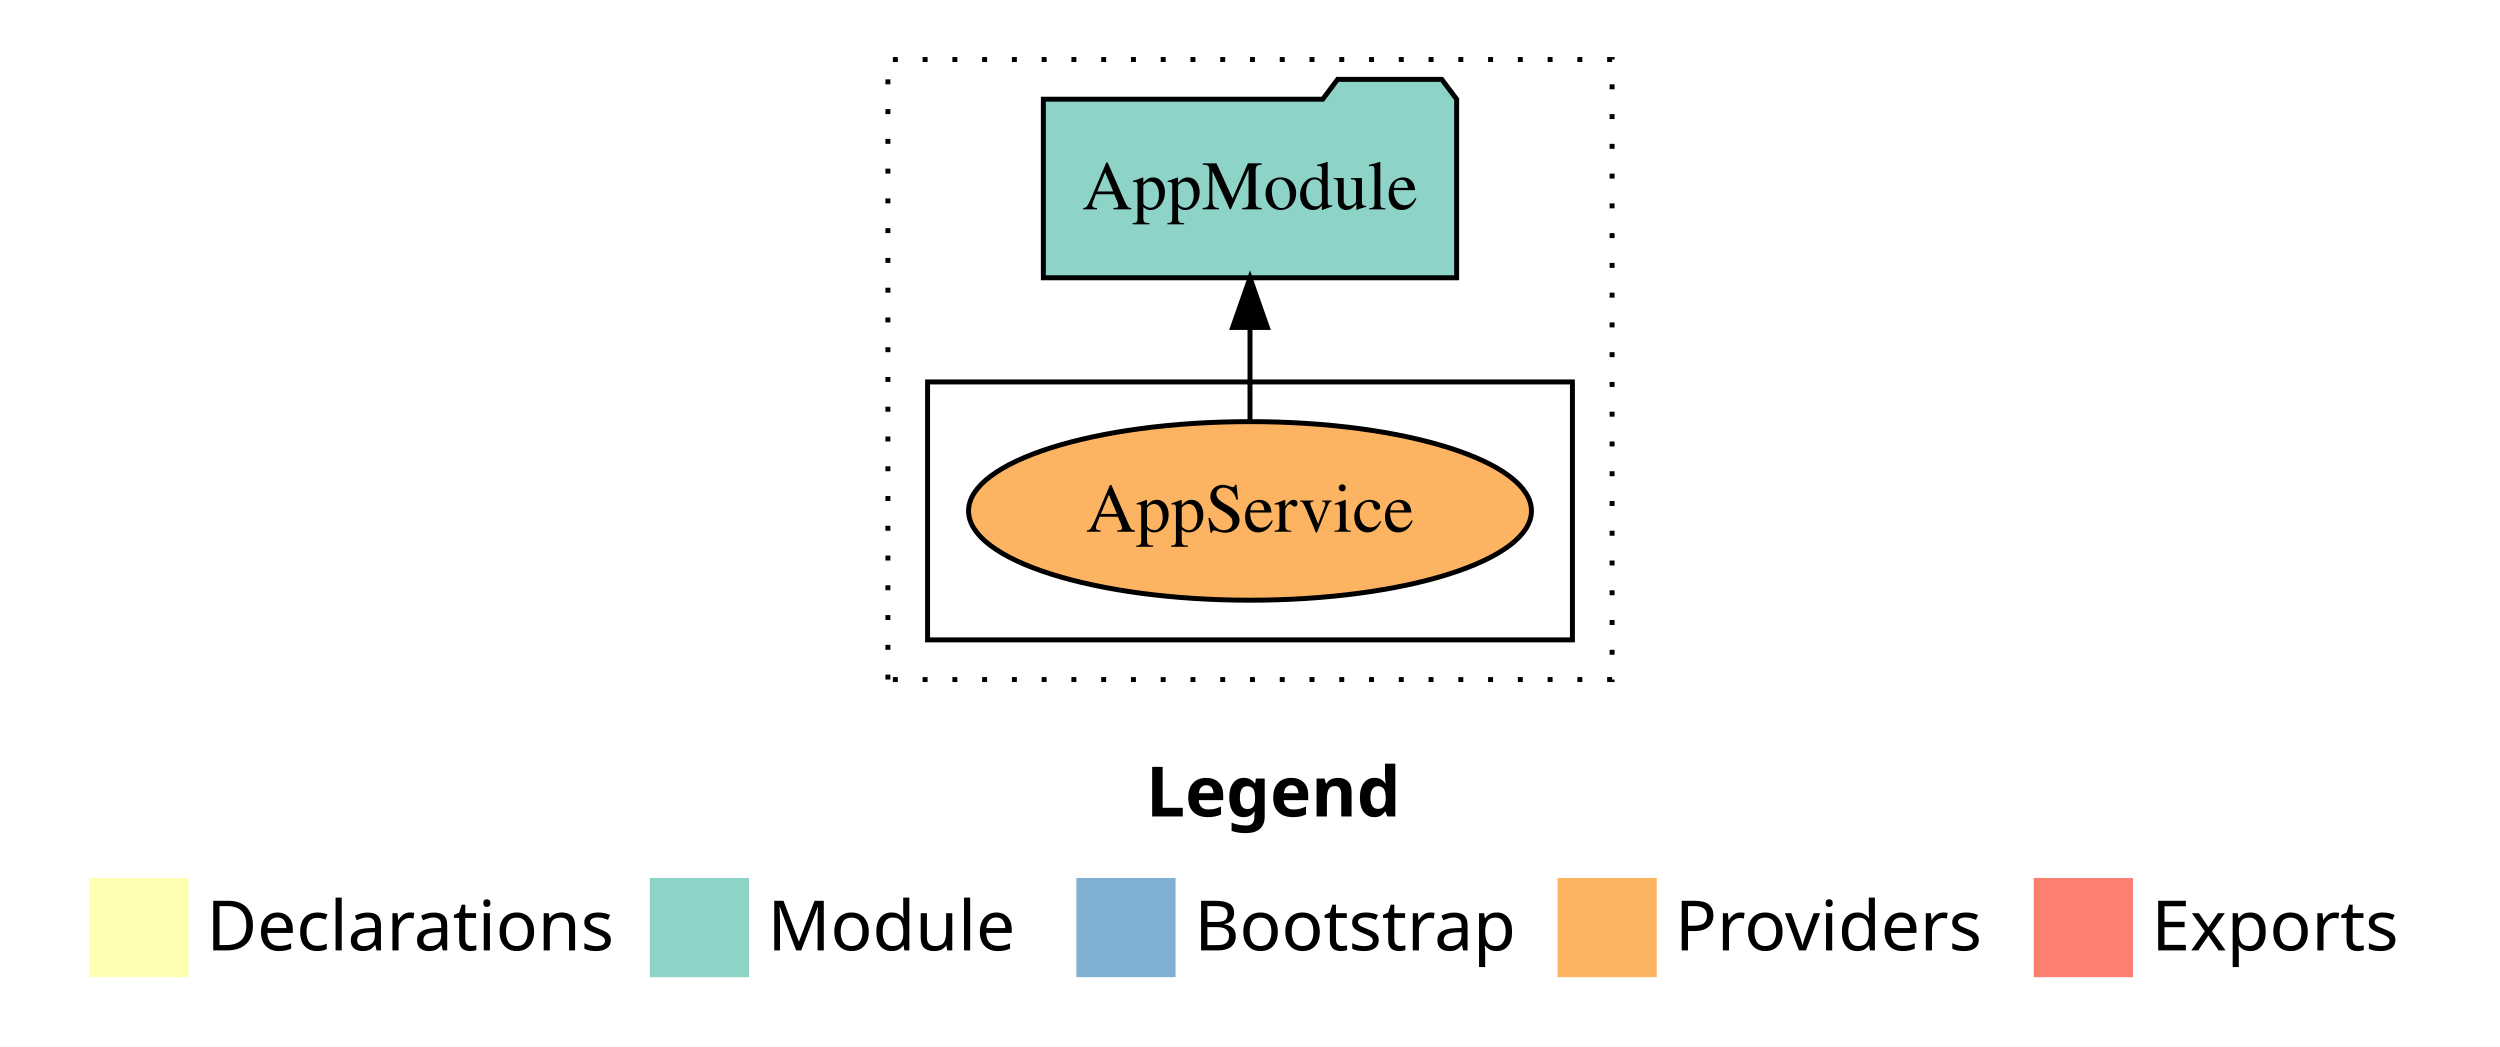
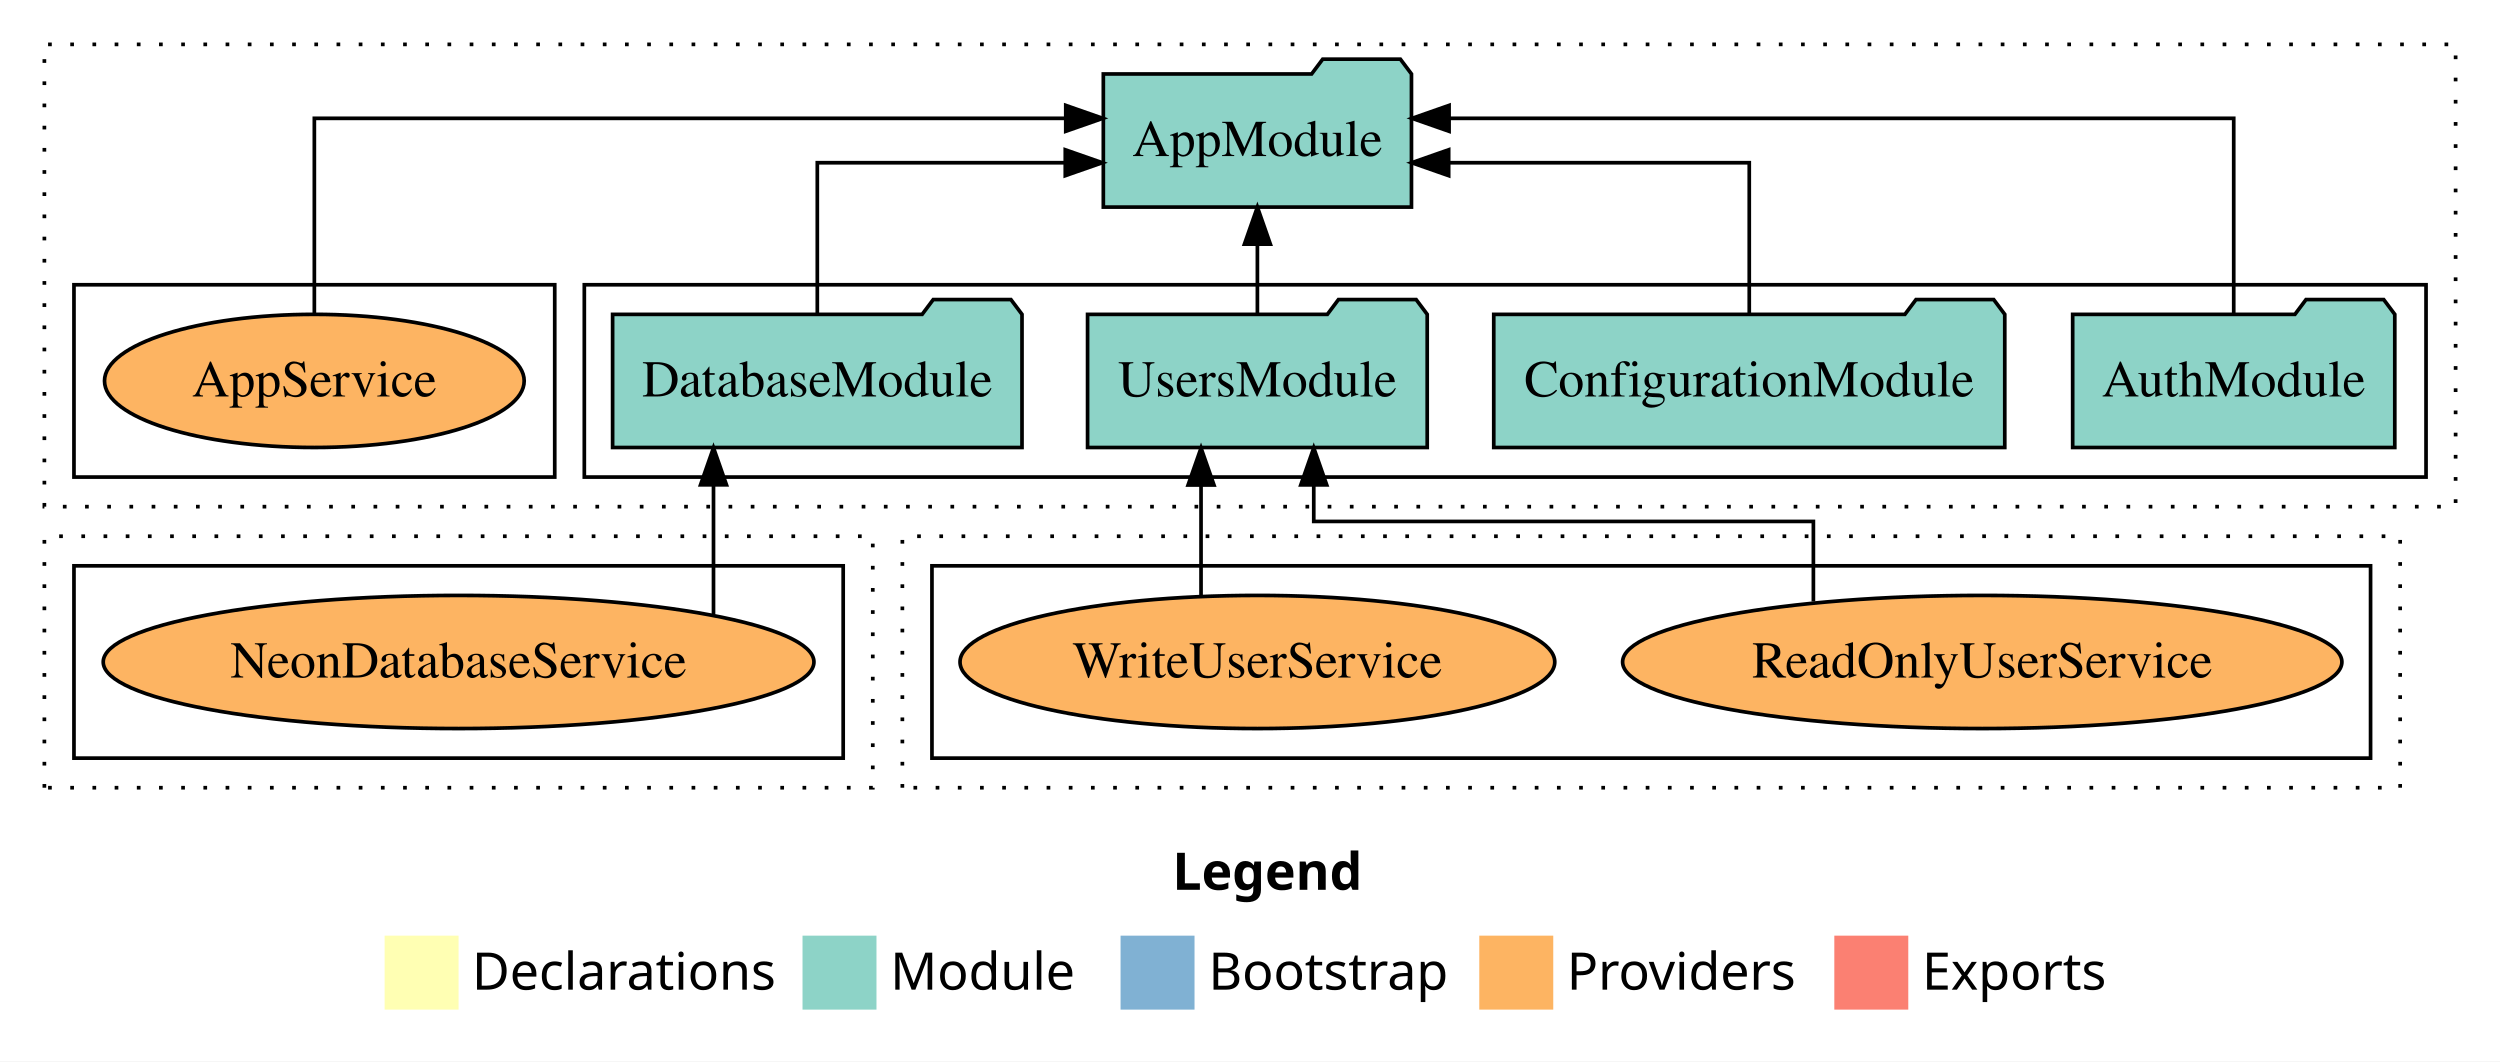
- <svg xmlns="http://www.w3.org/2000/svg" width="504pt" height="211pt" viewBox="0.00 0.00 504.00 211.00">
-   <g id="graph0" class="graph" transform="scale(1 1) rotate(0) translate(4 207)">
-     <polygon fill="white" stroke="transparent" points="-4,4 -4,-207 500,-207 500,4 -4,4" />
-     <text text-anchor="start" x="227.01" y="-42.4" font-family="Times-12" font-weight="bold" font-size="14.00">Legend</text>
-     <polygon fill="#ffffb3" stroke="transparent" points="14,-10 14,-30 34,-30 34,-10 14,-10" />
-     <text text-anchor="start" x="37.63" y="-15.4" font-family="Times-12" font-size="14.00">  Declarations</text>
-     <polygon fill="#8dd3c7" stroke="transparent" points="127,-10 127,-30 147,-30 147,-10 127,-10" />
-     <text text-anchor="start" x="150.73" y="-15.4" font-family="Times-12" font-size="14.00">  Module</text>
-     <polygon fill="#80b1d3" stroke="transparent" points="213,-10 213,-30 233,-30 233,-10 213,-10" />
-     <text text-anchor="start" x="236.78" y="-15.4" font-family="Times-12" font-size="14.00">  Bootstrap</text>
-     <polygon fill="#fdb462" stroke="transparent" points="310,-10 310,-30 330,-30 330,-10 310,-10" />
-     <text text-anchor="start" x="333.67" y="-15.4" font-family="Times-12" font-size="14.00">  Providers</text>
-     <polygon fill="#fb8072" stroke="transparent" points="406,-10 406,-30 426,-30 426,-10 406,-10" />
-     <text text-anchor="start" x="429.73" y="-15.4" font-family="Times-12" font-size="14.00">  Exports</text>
+ <svg xmlns="http://www.w3.org/2000/svg" width="676pt" height="287pt" viewBox="0.00 0.00 676.00 287.00">
+   <g id="graph0" class="graph" transform="scale(1 1) rotate(0) translate(4 283)">
+     <polygon fill="white" stroke="transparent" points="-4,4 -4,-283 672,-283 672,4 -4,4" />
+     <text text-anchor="start" x="313.01" y="-42.4" font-family="Times-12" font-weight="bold" font-size="14.00">Legend</text>
+     <polygon fill="#ffffb3" stroke="transparent" points="100,-10 100,-30 120,-30 120,-10 100,-10" />
+     <text text-anchor="start" x="123.63" y="-15.4" font-family="Times-12" font-size="14.00">  Declarations</text>
+     <polygon fill="#8dd3c7" stroke="transparent" points="213,-10 213,-30 233,-30 233,-10 213,-10" />
+     <text text-anchor="start" x="236.73" y="-15.4" font-family="Times-12" font-size="14.00">  Module</text>
+     <polygon fill="#80b1d3" stroke="transparent" points="299,-10 299,-30 319,-30 319,-10 299,-10" />
+     <text text-anchor="start" x="322.78" y="-15.4" font-family="Times-12" font-size="14.00">  Bootstrap</text>
+     <polygon fill="#fdb462" stroke="transparent" points="396,-10 396,-30 416,-30 416,-10 396,-10" />
+     <text text-anchor="start" x="419.67" y="-15.4" font-family="Times-12" font-size="14.00">  Providers</text>
+     <polygon fill="#fb8072" stroke="transparent" points="492,-10 492,-30 512,-30 512,-10 492,-10" />
+     <text text-anchor="start" x="515.73" y="-15.4" font-family="Times-12" font-size="14.00">  Exports</text>
    <g id="clust1" class="cluster">
-       <polygon fill="none" stroke="black" stroke-dasharray="1,5" points="175,-70 175,-195 321,-195 321,-70 175,-70" />
+       <polygon fill="none" stroke="black" stroke-dasharray="1,5" points="8,-146 8,-271 660,-271 660,-146 8,-146" />
+     </g>
+     <g id="clust3" class="cluster">
+       <polygon fill="none" stroke="black" points="154,-154 154,-206 652,-206 652,-154 154,-154" />
    </g>
    <g id="clust6" class="cluster">
-       <polygon fill="none" stroke="black" points="183,-78 183,-130 313,-130 313,-78 183,-78" />
+       <polygon fill="none" stroke="black" points="16,-154 16,-206 146,-206 146,-154 16,-154" />
+     </g>
+     <g id="clust19" class="cluster">
+       <polygon fill="none" stroke="black" stroke-dasharray="1,5" points="8,-70 8,-138 232,-138 232,-70 8,-70" />
+     </g>
+     <g id="clust24" class="cluster">
+       <polygon fill="none" stroke="black" points="16,-78 16,-130 224,-130 224,-78 16,-78" />
+     </g>
+     <g id="clust25" class="cluster">
+       <polygon fill="none" stroke="black" stroke-dasharray="1,5" points="240,-70 240,-138 645,-138 645,-70 240,-70" />
+     </g>
+     <g id="clust30" class="cluster">
+       <polygon fill="none" stroke="black" points="248,-78 248,-130 637,-130 637,-78 248,-78" />
    </g>
    <g id="node1" class="node">
-       <ellipse fill="#fdb462" stroke="black" cx="248" cy="-104" rx="56.74" ry="18" />
-       <text text-anchor="middle" x="248" y="-99.8" font-family="Times,serif" font-size="14.00">AppService</text>
+       <polygon fill="#8dd3c7" stroke="black" points="643.55,-198 640.55,-202 619.55,-202 616.55,-198 556.45,-198 556.45,-162 643.55,-162 643.55,-198" />
+       <text text-anchor="middle" x="600" y="-175.8" font-family="Times,serif" font-size="14.00">AuthModule</text>
+     </g>
+     <g id="node5" class="node">
+       <polygon fill="#8dd3c7" stroke="black" points="377.66,-263 374.66,-267 353.66,-267 350.66,-263 294.34,-263 294.34,-227 377.66,-227 377.66,-263" />
+       <text text-anchor="middle" x="336" y="-240.8" font-family="Times,serif" font-size="14.00">AppModule</text>
+     </g>
+     <g id="edge1" class="edge">
+       <path fill="none" stroke="black" d="M600,-198.28C600,-219.32 600,-251 600,-251 600,-251 387.83,-251 387.83,-251" />
+       <polygon fill="black" stroke="black" points="387.83,-247.5 377.83,-251 387.83,-254.5 387.83,-247.5" />
    </g>
    <g id="node2" class="node">
-       <polygon fill="#8dd3c7" stroke="black" points="289.66,-187 286.66,-191 265.66,-191 262.66,-187 206.34,-187 206.34,-151 289.66,-151 289.66,-187" />
-       <text text-anchor="middle" x="248" y="-164.8" font-family="Times,serif" font-size="14.00">AppModule</text>
+       <polygon fill="#8dd3c7" stroke="black" points="538.09,-198 535.09,-202 514.09,-202 511.09,-198 399.91,-198 399.91,-162 538.09,-162 538.09,-198" />
+       <text text-anchor="middle" x="469" y="-175.8" font-family="Times,serif" font-size="14.00">ConfigurationModule</text>
    </g>
-     <g id="edge1" class="edge">
-       <path fill="none" stroke="black" d="M248,-122.11C248,-122.11 248,-140.99 248,-140.99" />
-       <polygon fill="black" stroke="black" points="244.5,-140.99 248,-150.99 251.5,-140.99 244.5,-140.99" />
+     <g id="edge2" class="edge">
+       <path fill="none" stroke="black" d="M469,-198.02C469,-215.37 469,-239 469,-239 469,-239 387.72,-239 387.72,-239" />
+       <polygon fill="black" stroke="black" points="387.72,-235.5 377.72,-239 387.72,-242.5 387.72,-235.5" />
+     </g>
+     <g id="node3" class="node">
+       <polygon fill="#8dd3c7" stroke="black" points="272.35,-198 269.35,-202 248.35,-202 245.35,-198 161.65,-198 161.65,-162 272.35,-162 272.35,-198" />
+       <text text-anchor="middle" x="217" y="-175.8" font-family="Times,serif" font-size="14.00">DatabaseModule</text>
+     </g>
+     <g id="edge3" class="edge">
+       <path fill="none" stroke="black" d="M217,-198.02C217,-215.37 217,-239 217,-239 217,-239 284.05,-239 284.05,-239" />
+       <polygon fill="black" stroke="black" points="284.05,-242.5 294.05,-239 284.05,-235.5 284.05,-242.5" />
+     </g>
+     <g id="node4" class="node">
+       <polygon fill="#8dd3c7" stroke="black" points="381.92,-198 378.92,-202 357.92,-202 354.92,-198 290.08,-198 290.08,-162 381.92,-162 381.92,-198" />
+       <text text-anchor="middle" x="336" y="-175.8" font-family="Times,serif" font-size="14.00">UsersModule</text>
+     </g>
+     <g id="edge4" class="edge">
+       <path fill="none" stroke="black" d="M336,-198.11C336,-198.11 336,-216.99 336,-216.99" />
+       <polygon fill="black" stroke="black" points="332.5,-216.99 336,-226.99 339.5,-216.99 332.5,-216.99" />
+     </g>
+     <g id="node6" class="node">
+       <ellipse fill="#fdb462" stroke="black" cx="81" cy="-180" rx="56.74" ry="18" />
+       <text text-anchor="middle" x="81" y="-175.8" font-family="Times,serif" font-size="14.00">AppService</text>
+     </g>
+     <g id="edge5" class="edge">
+       <path fill="none" stroke="black" d="M81,-198.28C81,-219.32 81,-251 81,-251 81,-251 284.18,-251 284.18,-251" />
+       <polygon fill="black" stroke="black" points="284.18,-254.5 294.18,-251 284.18,-247.5 284.18,-254.5" />
+     </g>
+     <g id="node7" class="node">
+       <ellipse fill="#fdb462" stroke="black" cx="120" cy="-104" rx="96.09" ry="18" />
+       <text text-anchor="middle" x="120" y="-99.8" font-family="Times,serif" font-size="14.00">NeonDatabaseService</text>
+     </g>
+     <g id="edge6" class="edge">
+       <path fill="none" stroke="black" d="M188.93,-116.89C188.93,-116.89 188.93,-151.91 188.93,-151.91" />
+       <polygon fill="black" stroke="black" points="185.43,-151.91 188.93,-161.91 192.43,-151.91 185.43,-151.91" />
+     </g>
+     <g id="node8" class="node">
+       <ellipse fill="#fdb462" stroke="black" cx="532" cy="-104" rx="97.25" ry="18" />
+       <text text-anchor="middle" x="532" y="-99.8" font-family="Times,serif" font-size="14.00">ReadOnlyUserService</text>
+     </g>
+     <g id="edge7" class="edge">
+       <path fill="none" stroke="black" d="M486.34,-120.34C486.34,-130.64 486.34,-142 486.34,-142 486.34,-142 351.24,-142 351.24,-142 351.24,-142 351.24,-151.89 351.24,-151.89" />
+       <polygon fill="black" stroke="black" points="347.74,-151.89 351.24,-161.89 354.74,-151.89 347.74,-151.89" />
+     </g>
+     <g id="node9" class="node">
+       <ellipse fill="#fdb462" stroke="black" cx="336" cy="-104" rx="80.41" ry="18" />
+       <text text-anchor="middle" x="336" y="-99.8" font-family="Times,serif" font-size="14.00">WriteUserService</text>
+     </g>
+     <g id="edge8" class="edge">
+       <path fill="none" stroke="black" d="M320.76,-122.01C320.76,-122.01 320.76,-151.85 320.76,-151.85" />
+       <polygon fill="black" stroke="black" points="317.26,-151.85 320.76,-161.85 324.26,-151.85 317.26,-151.85" />
    </g>
  </g>
</svg>
